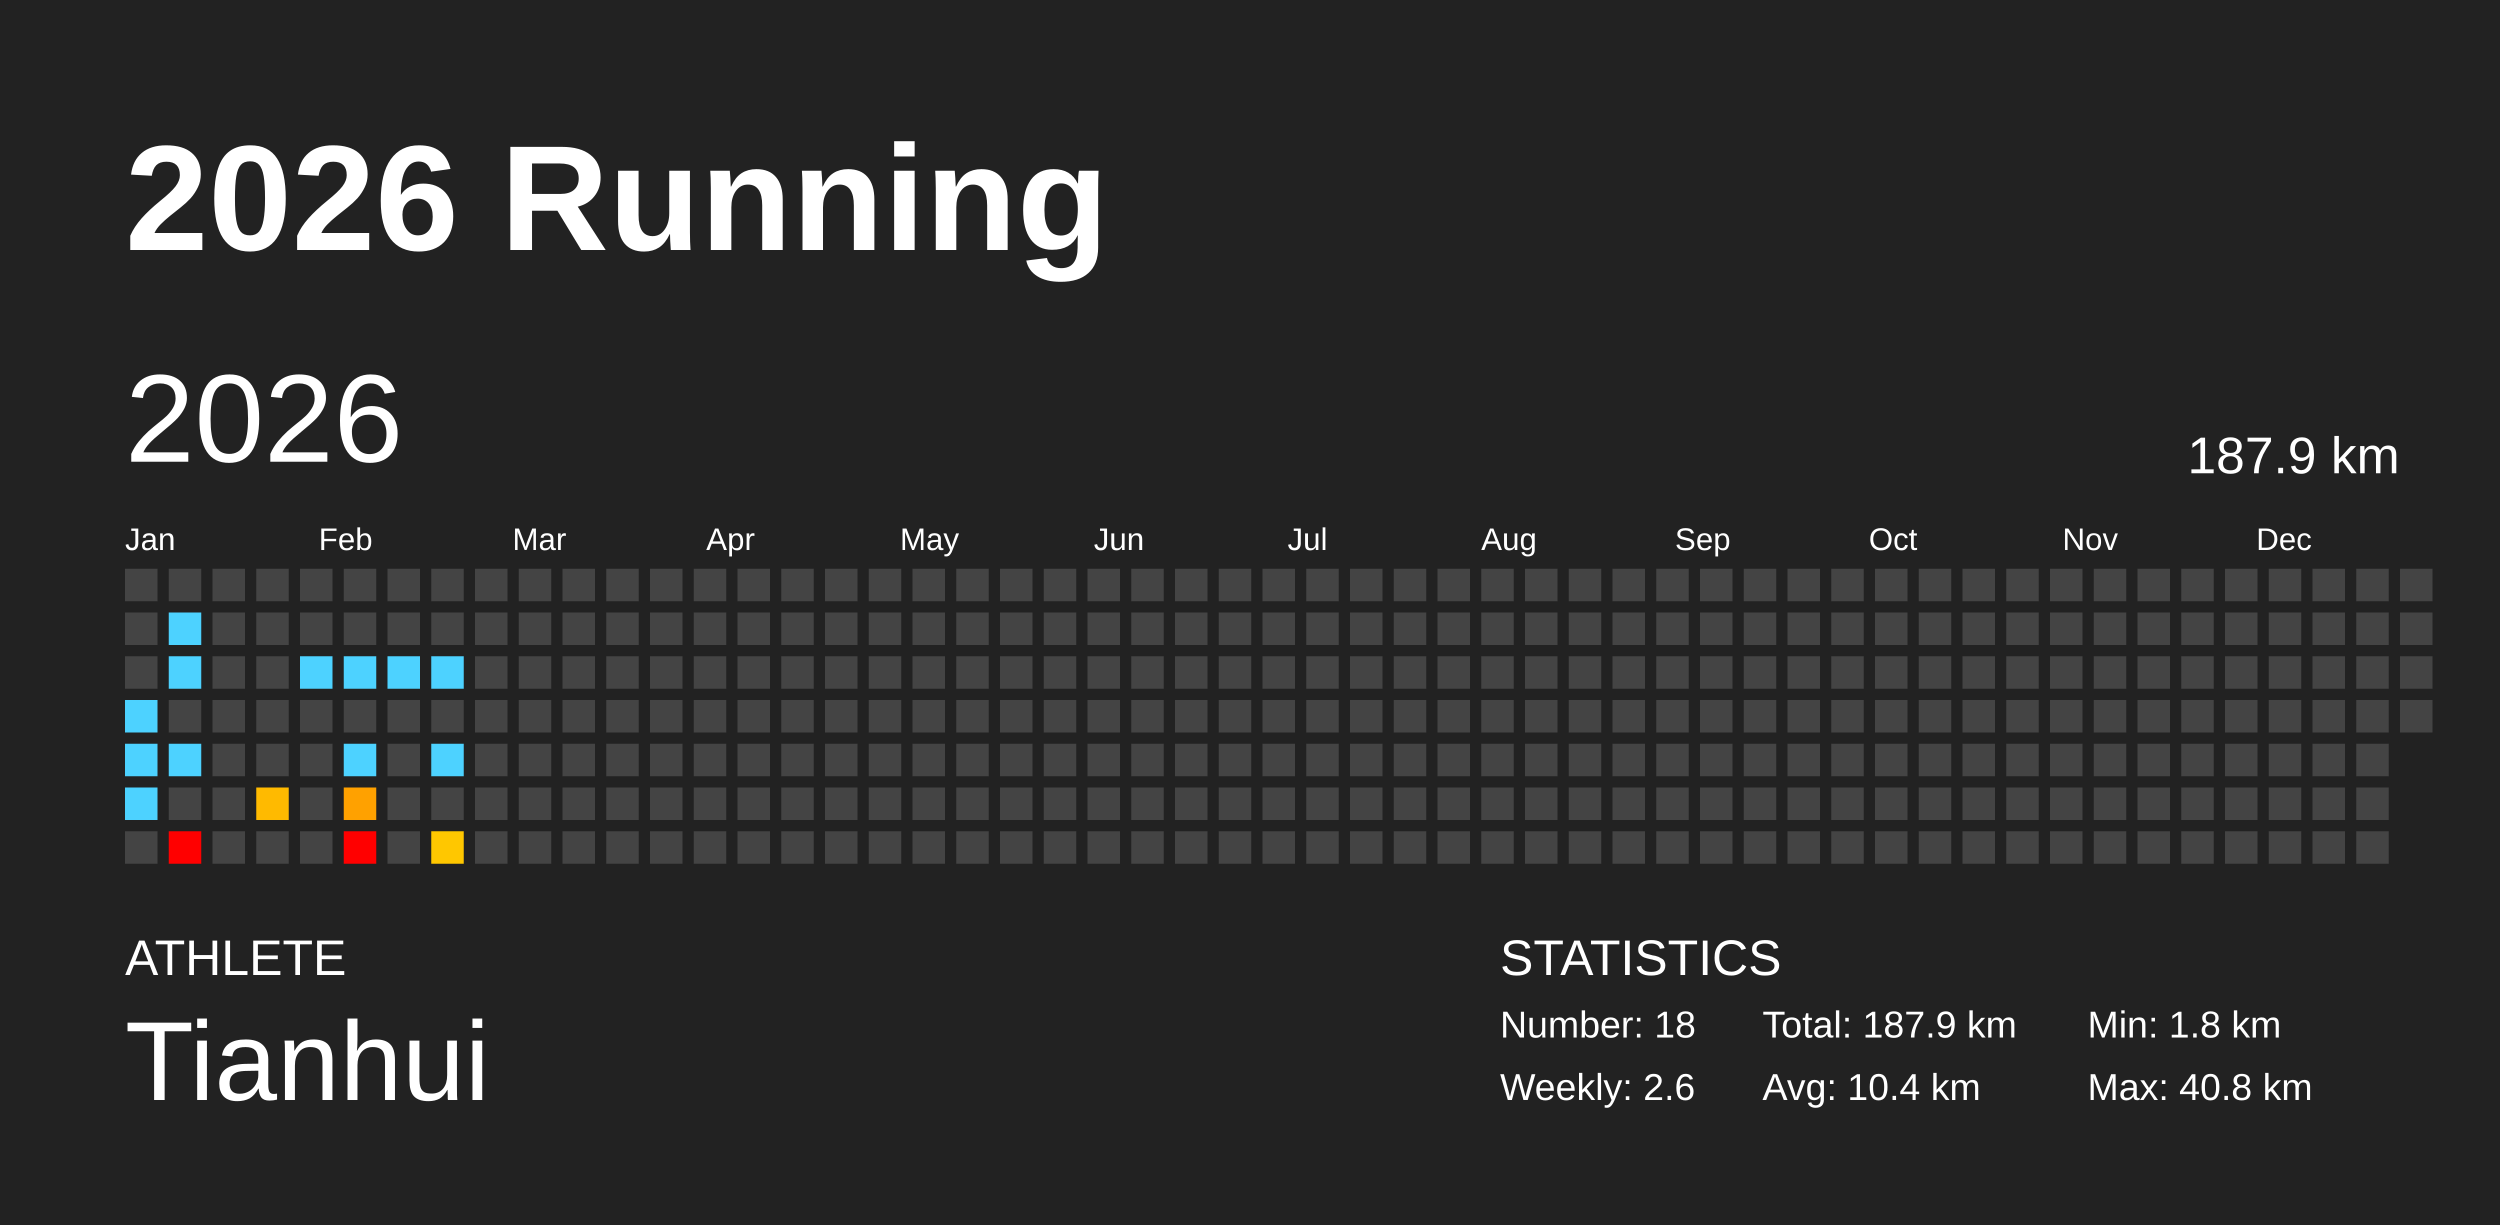
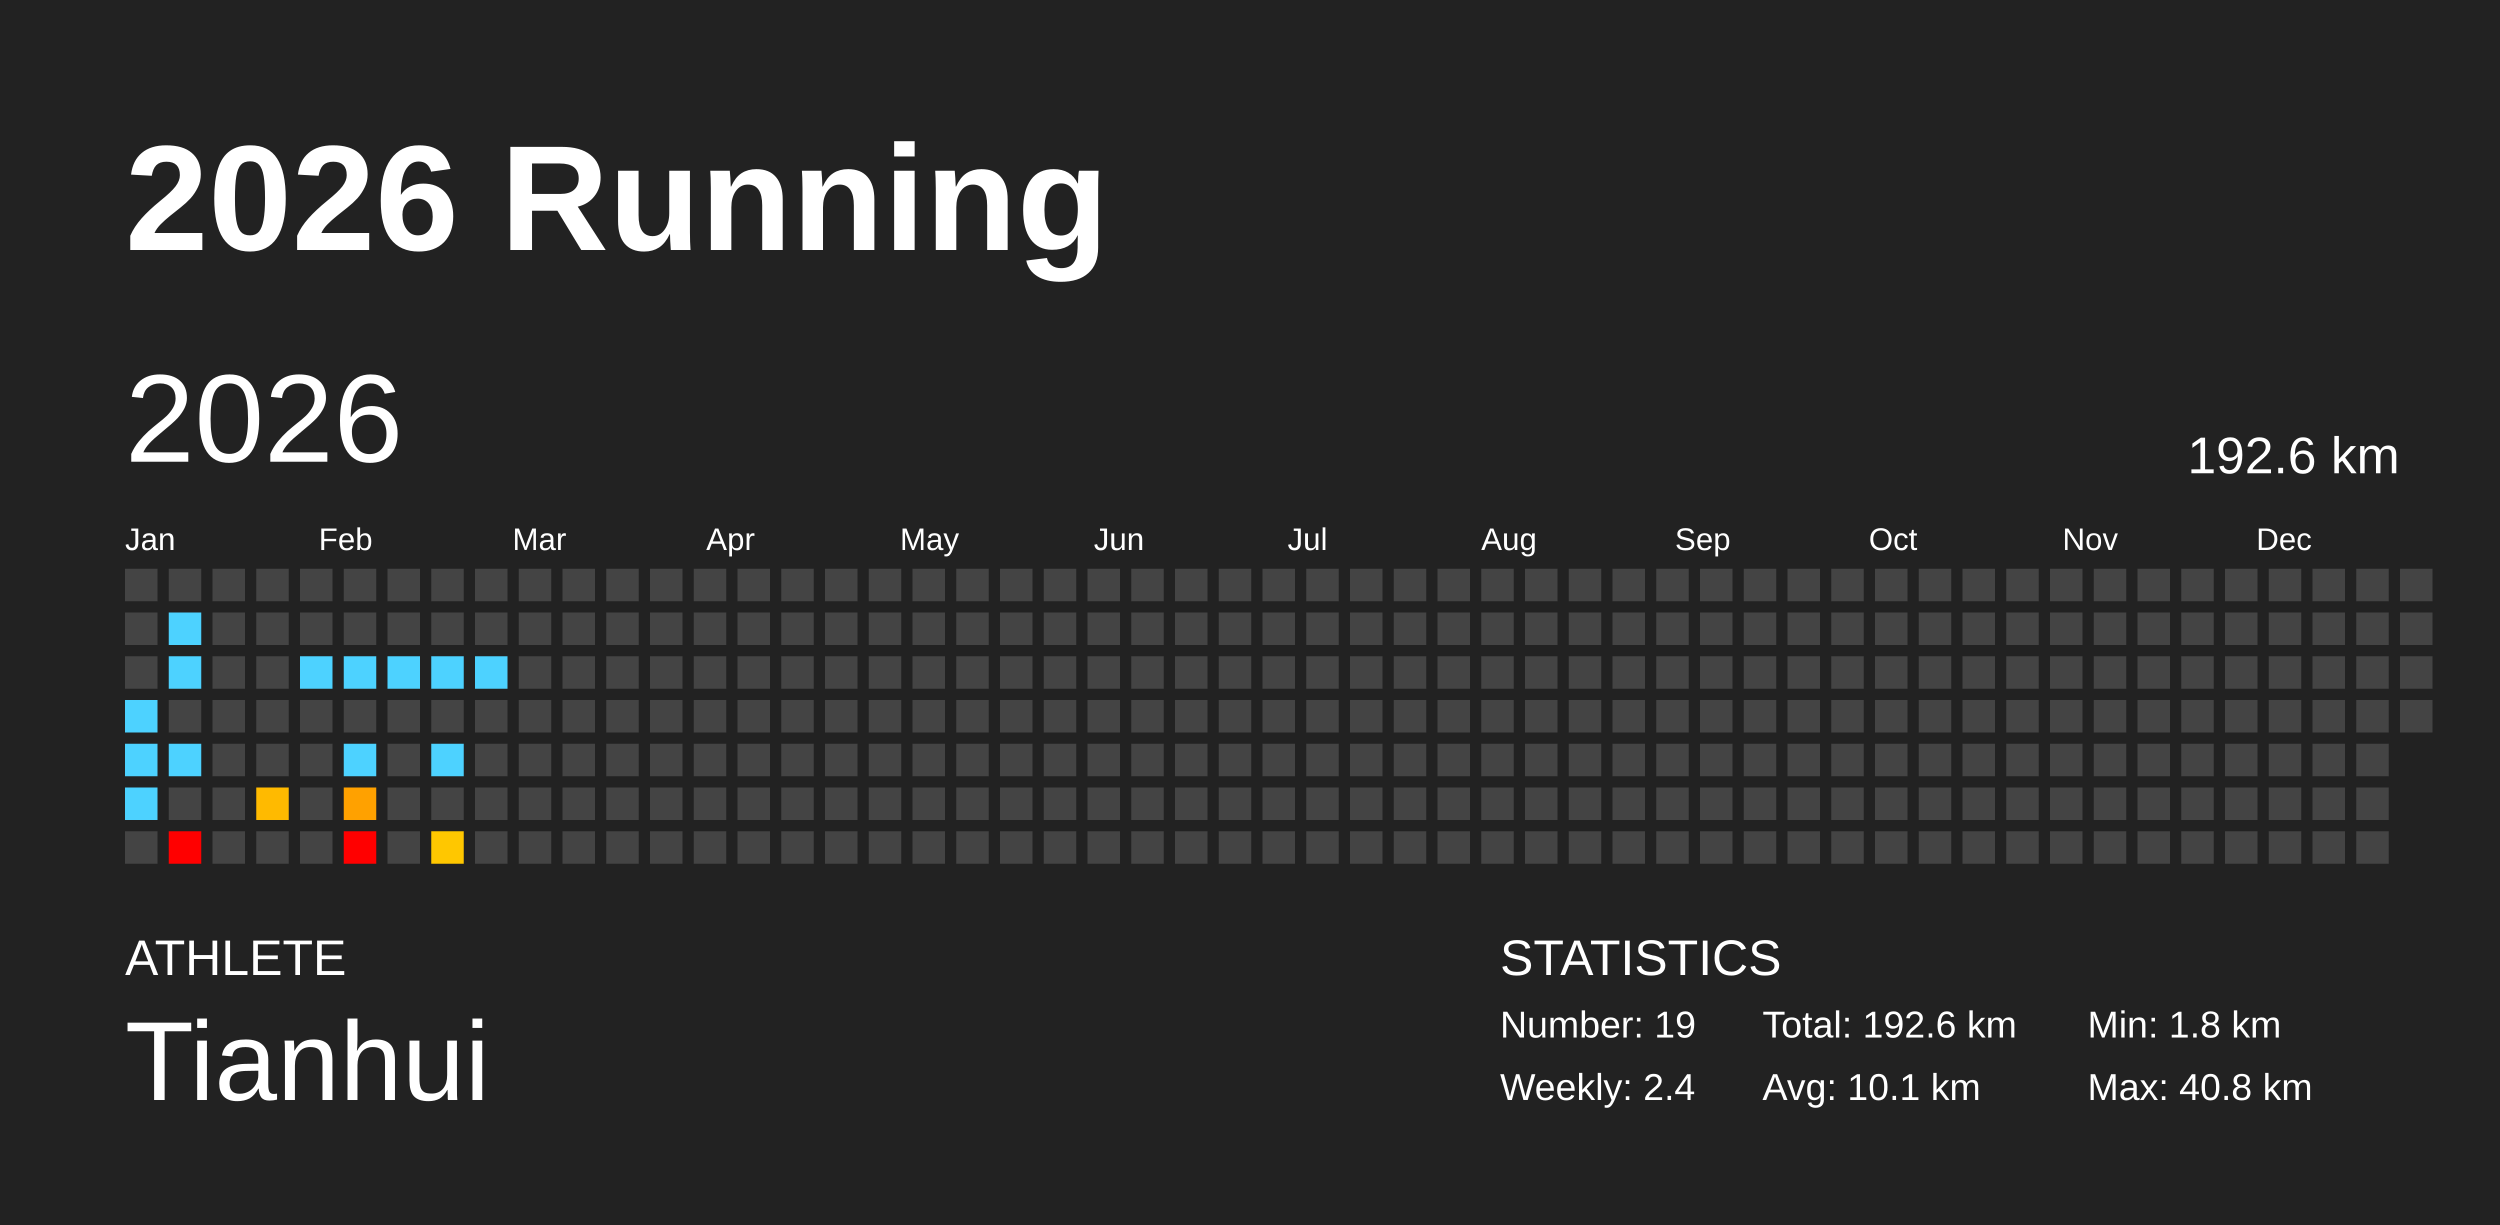
<svg xmlns="http://www.w3.org/2000/svg" baseProfile="full" height="98mm" version="1.1" viewBox="0,0,200,98" width="200mm">
  <defs />
  <rect fill="#222222" height="98" width="200" x="0" y="0" />
  <text fill="#FFFFFF" style="font-size:12px; font-family:Arial; font-weight:bold;" x="10" y="20">2026 Running</text>
  <text fill="#FFFFFF" style="font-size:4px; font-family:Arial" x="10" y="78">ATHLETE</text>
  <text fill="#FFFFFF" style="font-size:9px; font-family:Arial" x="10" y="88">Tianhui</text>
  <text fill="#FFFFFF" style="font-size:4px; font-family:Arial" x="120" y="78">STATISTICS</text>
-   <text fill="#FFFFFF" style="font-size:3px; font-family:Arial" x="120" y="83">Number: 18</text>
-   <text fill="#FFFFFF" style="font-size:3px; font-family:Arial" x="120" y="88">Weekly: 2.6</text>
-   <text fill="#FFFFFF" style="font-size:3px; font-family:Arial" x="141" y="83">Total: 187.9 km</text>
-   <text fill="#FFFFFF" style="font-size:3px; font-family:Arial" x="141" y="88">Avg: 10.4 km</text>
+   <text fill="#FFFFFF" style="font-size:3px; font-family:Arial" x="120" y="83">Number: 19</text>
+   <text fill="#FFFFFF" style="font-size:3px; font-family:Arial" x="120" y="88">Weekly: 2.4</text>
+   <text fill="#FFFFFF" style="font-size:3px; font-family:Arial" x="141" y="83">Total: 192.6 km</text>
+   <text fill="#FFFFFF" style="font-size:3px; font-family:Arial" x="141" y="88">Avg: 10.1 km</text>
  <text fill="#FFFFFF" style="font-size:3px; font-family:Arial" x="167" y="83">Min: 1.8 km</text>
  <text fill="#FFFFFF" style="font-size:3px; font-family:Arial" x="167" y="88">Max: 40.8 km</text>
  <text dominant-baseline="hanging" fill="#FFFFFF" style="font-size:10.0px; font-family:Arial;" x="10" y="30">2026</text>
-   <text dominant-baseline="hanging" fill="#FFFFFF" style="font-size:4.125px; font-family:Arial;" x="175" y="35">187.9 km</text>
+   <text dominant-baseline="hanging" fill="#FFFFFF" style="font-size:4.125px; font-family:Arial;" x="175" y="35">192.6 km</text>
  <text fill="#FFFFFF" style="font-size:2.5px; font-family:Arial" x="10.0" y="44">Jan</text>
  <text fill="#FFFFFF" style="font-size:2.5px; font-family:Arial" x="25.5" y="44">Feb</text>
  <text fill="#FFFFFF" style="font-size:2.5px; font-family:Arial" x="41.0" y="44">Mar</text>
  <text fill="#FFFFFF" style="font-size:2.5px; font-family:Arial" x="56.5" y="44">Apr</text>
  <text fill="#FFFFFF" style="font-size:2.5px; font-family:Arial" x="72.0" y="44">May</text>
  <text fill="#FFFFFF" style="font-size:2.5px; font-family:Arial" x="87.5" y="44">Jun</text>
  <text fill="#FFFFFF" style="font-size:2.5px; font-family:Arial" x="103.0" y="44">Jul</text>
  <text fill="#FFFFFF" style="font-size:2.5px; font-family:Arial" x="118.5" y="44">Aug</text>
  <text fill="#FFFFFF" style="font-size:2.5px; font-family:Arial" x="134.0" y="44">Sep</text>
  <text fill="#FFFFFF" style="font-size:2.5px; font-family:Arial" x="149.5" y="44">Oct</text>
  <text fill="#FFFFFF" style="font-size:2.5px; font-family:Arial" x="165.0" y="44">Nov</text>
  <text fill="#FFFFFF" style="font-size:2.5px; font-family:Arial" x="180.5" y="44">Dec</text>
  <rect fill="#444444" height="2.6" width="2.6" x="10.0" y="45.5" />
  <rect fill="#444444" height="2.6" width="2.6" x="10.0" y="49.0" />
  <rect fill="#444444" height="2.6" width="2.6" x="10.0" y="52.5" />
  <rect fill="#4dd2ff" height="2.6" width="2.6" x="10.0" y="56.0" />
  <rect fill="#4dd2ff" height="2.6" width="2.6" x="10.0" y="59.5" />
  <rect fill="#4dd2ff" height="2.6" width="2.6" x="10.0" y="63.0" />
  <rect fill="#444444" height="2.6" width="2.6" x="10.0" y="66.5" />
  <rect fill="#444444" height="2.6" width="2.6" x="13.5" y="45.5" />
  <rect fill="#4dd2ff" height="2.6" width="2.6" x="13.5" y="49.0" />
  <rect fill="#4dd2ff" height="2.6" width="2.6" x="13.5" y="52.5" />
  <rect fill="#444444" height="2.6" width="2.6" x="13.5" y="56.0" />
  <rect fill="#4dd2ff" height="2.6" width="2.6" x="13.5" y="59.5" />
  <rect fill="#444444" height="2.6" width="2.6" x="13.5" y="63.0" />
  <rect fill="red" height="2.6" width="2.6" x="13.5" y="66.5" />
  <rect fill="#444444" height="2.6" width="2.6" x="17.0" y="45.5" />
  <rect fill="#444444" height="2.6" width="2.6" x="17.0" y="49.0" />
  <rect fill="#444444" height="2.6" width="2.6" x="17.0" y="52.5" />
  <rect fill="#444444" height="2.6" width="2.6" x="17.0" y="56.0" />
  <rect fill="#444444" height="2.6" width="2.6" x="17.0" y="59.5" />
  <rect fill="#444444" height="2.6" width="2.6" x="17.0" y="63.0" />
  <rect fill="#444444" height="2.6" width="2.6" x="17.0" y="66.5" />
  <rect fill="#444444" height="2.6" width="2.6" x="20.5" y="45.5" />
  <rect fill="#444444" height="2.6" width="2.6" x="20.5" y="49.0" />
  <rect fill="#444444" height="2.6" width="2.6" x="20.5" y="52.5" />
  <rect fill="#444444" height="2.6" width="2.6" x="20.5" y="56.0" />
  <rect fill="#444444" height="2.6" width="2.6" x="20.5" y="59.5" />
  <rect fill="#ffba00" height="2.6" width="2.6" x="20.5" y="63.0" />
  <rect fill="#444444" height="2.6" width="2.6" x="20.5" y="66.5" />
  <rect fill="#444444" height="2.6" width="2.6" x="24.0" y="45.5" />
  <rect fill="#444444" height="2.6" width="2.6" x="24.0" y="49.0" />
  <rect fill="#4dd2ff" height="2.6" width="2.6" x="24.0" y="52.5" />
  <rect fill="#444444" height="2.6" width="2.6" x="24.0" y="56.0" />
  <rect fill="#444444" height="2.6" width="2.6" x="24.0" y="59.5" />
  <rect fill="#444444" height="2.6" width="2.6" x="24.0" y="63.0" />
  <rect fill="#444444" height="2.6" width="2.6" x="24.0" y="66.5" />
  <rect fill="#444444" height="2.6" width="2.6" x="27.5" y="45.5" />
  <rect fill="#444444" height="2.6" width="2.6" x="27.5" y="49.0" />
  <rect fill="#4dd2ff" height="2.6" width="2.6" x="27.5" y="52.5" />
  <rect fill="#444444" height="2.6" width="2.6" x="27.5" y="56.0" />
  <rect fill="#4dd2ff" height="2.6" width="2.6" x="27.5" y="59.5" />
  <rect fill="#ffa100" height="2.6" width="2.6" x="27.5" y="63.0" />
  <rect fill="red" height="2.6" width="2.6" x="27.5" y="66.5" />
  <rect fill="#444444" height="2.6" width="2.6" x="31.0" y="45.5" />
  <rect fill="#444444" height="2.6" width="2.6" x="31.0" y="49.0" />
  <rect fill="#4dd2ff" height="2.6" width="2.6" x="31.0" y="52.5" />
  <rect fill="#444444" height="2.6" width="2.6" x="31.0" y="56.0" />
  <rect fill="#444444" height="2.6" width="2.6" x="31.0" y="59.5" />
  <rect fill="#444444" height="2.6" width="2.6" x="31.0" y="63.0" />
  <rect fill="#444444" height="2.6" width="2.6" x="31.0" y="66.5" />
  <rect fill="#444444" height="2.6" width="2.6" x="34.5" y="45.5" />
  <rect fill="#444444" height="2.6" width="2.6" x="34.5" y="49.0" />
  <rect fill="#4dd2ff" height="2.6" width="2.6" x="34.5" y="52.5" />
  <rect fill="#444444" height="2.6" width="2.6" x="34.5" y="56.0" />
  <rect fill="#4dd2ff" height="2.6" width="2.6" x="34.5" y="59.5" />
  <rect fill="#444444" height="2.6" width="2.6" x="34.5" y="63.0" />
  <rect fill="#ffc700" height="2.6" width="2.6" x="34.5" y="66.5" />
  <rect fill="#444444" height="2.6" width="2.6" x="38.0" y="45.5" />
  <rect fill="#444444" height="2.6" width="2.6" x="38.0" y="49.0" />
-   <rect fill="#444444" height="2.6" width="2.6" x="38.0" y="52.5" />
+   <rect fill="#4dd2ff" height="2.6" width="2.6" x="38.0" y="52.5" />
  <rect fill="#444444" height="2.6" width="2.6" x="38.0" y="56.0" />
  <rect fill="#444444" height="2.6" width="2.6" x="38.0" y="59.5" />
  <rect fill="#444444" height="2.6" width="2.6" x="38.0" y="63.0" />
  <rect fill="#444444" height="2.6" width="2.6" x="38.0" y="66.5" />
  <rect fill="#444444" height="2.6" width="2.6" x="41.5" y="45.5" />
  <rect fill="#444444" height="2.6" width="2.6" x="41.5" y="49.0" />
  <rect fill="#444444" height="2.6" width="2.6" x="41.5" y="52.5" />
  <rect fill="#444444" height="2.6" width="2.6" x="41.5" y="56.0" />
  <rect fill="#444444" height="2.6" width="2.6" x="41.5" y="59.5" />
  <rect fill="#444444" height="2.6" width="2.6" x="41.5" y="63.0" />
  <rect fill="#444444" height="2.6" width="2.6" x="41.5" y="66.5" />
  <rect fill="#444444" height="2.6" width="2.6" x="45.0" y="45.5" />
  <rect fill="#444444" height="2.6" width="2.6" x="45.0" y="49.0" />
  <rect fill="#444444" height="2.6" width="2.6" x="45.0" y="52.5" />
  <rect fill="#444444" height="2.6" width="2.6" x="45.0" y="56.0" />
  <rect fill="#444444" height="2.6" width="2.6" x="45.0" y="59.5" />
  <rect fill="#444444" height="2.6" width="2.6" x="45.0" y="63.0" />
  <rect fill="#444444" height="2.6" width="2.6" x="45.0" y="66.5" />
  <rect fill="#444444" height="2.6" width="2.6" x="48.5" y="45.5" />
  <rect fill="#444444" height="2.6" width="2.6" x="48.5" y="49.0" />
  <rect fill="#444444" height="2.6" width="2.6" x="48.5" y="52.5" />
  <rect fill="#444444" height="2.6" width="2.6" x="48.5" y="56.0" />
  <rect fill="#444444" height="2.6" width="2.6" x="48.5" y="59.5" />
  <rect fill="#444444" height="2.6" width="2.6" x="48.5" y="63.0" />
  <rect fill="#444444" height="2.6" width="2.6" x="48.5" y="66.5" />
  <rect fill="#444444" height="2.6" width="2.6" x="52.0" y="45.5" />
  <rect fill="#444444" height="2.6" width="2.6" x="52.0" y="49.0" />
  <rect fill="#444444" height="2.6" width="2.6" x="52.0" y="52.5" />
  <rect fill="#444444" height="2.6" width="2.6" x="52.0" y="56.0" />
  <rect fill="#444444" height="2.6" width="2.6" x="52.0" y="59.5" />
  <rect fill="#444444" height="2.6" width="2.6" x="52.0" y="63.0" />
  <rect fill="#444444" height="2.6" width="2.6" x="52.0" y="66.5" />
  <rect fill="#444444" height="2.6" width="2.6" x="55.5" y="45.5" />
  <rect fill="#444444" height="2.6" width="2.6" x="55.5" y="49.0" />
  <rect fill="#444444" height="2.6" width="2.6" x="55.5" y="52.5" />
  <rect fill="#444444" height="2.6" width="2.6" x="55.5" y="56.0" />
  <rect fill="#444444" height="2.6" width="2.6" x="55.5" y="59.5" />
  <rect fill="#444444" height="2.6" width="2.6" x="55.5" y="63.0" />
  <rect fill="#444444" height="2.6" width="2.6" x="55.5" y="66.5" />
  <rect fill="#444444" height="2.6" width="2.6" x="59.0" y="45.5" />
  <rect fill="#444444" height="2.6" width="2.6" x="59.0" y="49.0" />
  <rect fill="#444444" height="2.6" width="2.6" x="59.0" y="52.5" />
  <rect fill="#444444" height="2.6" width="2.6" x="59.0" y="56.0" />
  <rect fill="#444444" height="2.6" width="2.6" x="59.0" y="59.5" />
  <rect fill="#444444" height="2.6" width="2.6" x="59.0" y="63.0" />
  <rect fill="#444444" height="2.6" width="2.6" x="59.0" y="66.5" />
  <rect fill="#444444" height="2.6" width="2.6" x="62.5" y="45.5" />
  <rect fill="#444444" height="2.6" width="2.6" x="62.5" y="49.0" />
  <rect fill="#444444" height="2.6" width="2.6" x="62.5" y="52.5" />
  <rect fill="#444444" height="2.6" width="2.6" x="62.5" y="56.0" />
  <rect fill="#444444" height="2.6" width="2.6" x="62.5" y="59.5" />
  <rect fill="#444444" height="2.6" width="2.6" x="62.5" y="63.0" />
  <rect fill="#444444" height="2.6" width="2.6" x="62.5" y="66.5" />
  <rect fill="#444444" height="2.6" width="2.6" x="66.0" y="45.5" />
  <rect fill="#444444" height="2.6" width="2.6" x="66.0" y="49.0" />
  <rect fill="#444444" height="2.6" width="2.6" x="66.0" y="52.5" />
  <rect fill="#444444" height="2.6" width="2.6" x="66.0" y="56.0" />
  <rect fill="#444444" height="2.6" width="2.6" x="66.0" y="59.5" />
  <rect fill="#444444" height="2.6" width="2.6" x="66.0" y="63.0" />
  <rect fill="#444444" height="2.6" width="2.6" x="66.0" y="66.5" />
  <rect fill="#444444" height="2.6" width="2.6" x="69.5" y="45.5" />
  <rect fill="#444444" height="2.6" width="2.6" x="69.5" y="49.0" />
  <rect fill="#444444" height="2.6" width="2.6" x="69.5" y="52.5" />
  <rect fill="#444444" height="2.6" width="2.6" x="69.5" y="56.0" />
  <rect fill="#444444" height="2.6" width="2.6" x="69.5" y="59.5" />
  <rect fill="#444444" height="2.6" width="2.6" x="69.5" y="63.0" />
  <rect fill="#444444" height="2.6" width="2.6" x="69.5" y="66.5" />
  <rect fill="#444444" height="2.6" width="2.6" x="73.0" y="45.5" />
  <rect fill="#444444" height="2.6" width="2.6" x="73.0" y="49.0" />
  <rect fill="#444444" height="2.6" width="2.6" x="73.0" y="52.5" />
  <rect fill="#444444" height="2.6" width="2.6" x="73.0" y="56.0" />
  <rect fill="#444444" height="2.6" width="2.6" x="73.0" y="59.5" />
  <rect fill="#444444" height="2.6" width="2.6" x="73.0" y="63.0" />
  <rect fill="#444444" height="2.6" width="2.6" x="73.0" y="66.5" />
  <rect fill="#444444" height="2.6" width="2.6" x="76.5" y="45.5" />
  <rect fill="#444444" height="2.6" width="2.6" x="76.5" y="49.0" />
  <rect fill="#444444" height="2.6" width="2.6" x="76.5" y="52.5" />
  <rect fill="#444444" height="2.6" width="2.6" x="76.5" y="56.0" />
  <rect fill="#444444" height="2.6" width="2.6" x="76.5" y="59.5" />
  <rect fill="#444444" height="2.6" width="2.6" x="76.5" y="63.0" />
  <rect fill="#444444" height="2.6" width="2.6" x="76.5" y="66.5" />
  <rect fill="#444444" height="2.6" width="2.6" x="80.0" y="45.5" />
  <rect fill="#444444" height="2.6" width="2.6" x="80.0" y="49.0" />
  <rect fill="#444444" height="2.6" width="2.6" x="80.0" y="52.5" />
  <rect fill="#444444" height="2.6" width="2.6" x="80.0" y="56.0" />
  <rect fill="#444444" height="2.6" width="2.6" x="80.0" y="59.5" />
  <rect fill="#444444" height="2.6" width="2.6" x="80.0" y="63.0" />
  <rect fill="#444444" height="2.6" width="2.6" x="80.0" y="66.5" />
  <rect fill="#444444" height="2.6" width="2.6" x="83.5" y="45.5" />
  <rect fill="#444444" height="2.6" width="2.6" x="83.5" y="49.0" />
  <rect fill="#444444" height="2.6" width="2.6" x="83.5" y="52.5" />
  <rect fill="#444444" height="2.6" width="2.6" x="83.5" y="56.0" />
  <rect fill="#444444" height="2.6" width="2.6" x="83.5" y="59.5" />
  <rect fill="#444444" height="2.6" width="2.6" x="83.5" y="63.0" />
  <rect fill="#444444" height="2.6" width="2.6" x="83.5" y="66.5" />
  <rect fill="#444444" height="2.6" width="2.6" x="87.0" y="45.5" />
  <rect fill="#444444" height="2.6" width="2.6" x="87.0" y="49.0" />
  <rect fill="#444444" height="2.6" width="2.6" x="87.0" y="52.5" />
  <rect fill="#444444" height="2.6" width="2.6" x="87.0" y="56.0" />
  <rect fill="#444444" height="2.6" width="2.6" x="87.0" y="59.5" />
  <rect fill="#444444" height="2.6" width="2.6" x="87.0" y="63.0" />
  <rect fill="#444444" height="2.6" width="2.6" x="87.0" y="66.5" />
  <rect fill="#444444" height="2.6" width="2.6" x="90.5" y="45.5" />
  <rect fill="#444444" height="2.6" width="2.6" x="90.5" y="49.0" />
  <rect fill="#444444" height="2.6" width="2.6" x="90.5" y="52.5" />
  <rect fill="#444444" height="2.6" width="2.6" x="90.5" y="56.0" />
  <rect fill="#444444" height="2.6" width="2.6" x="90.5" y="59.5" />
  <rect fill="#444444" height="2.6" width="2.6" x="90.5" y="63.0" />
  <rect fill="#444444" height="2.6" width="2.6" x="90.5" y="66.5" />
  <rect fill="#444444" height="2.6" width="2.6" x="94.0" y="45.5" />
  <rect fill="#444444" height="2.6" width="2.6" x="94.0" y="49.0" />
  <rect fill="#444444" height="2.6" width="2.6" x="94.0" y="52.5" />
  <rect fill="#444444" height="2.6" width="2.6" x="94.0" y="56.0" />
  <rect fill="#444444" height="2.6" width="2.6" x="94.0" y="59.5" />
  <rect fill="#444444" height="2.6" width="2.6" x="94.0" y="63.0" />
  <rect fill="#444444" height="2.6" width="2.6" x="94.0" y="66.5" />
  <rect fill="#444444" height="2.6" width="2.6" x="97.5" y="45.5" />
  <rect fill="#444444" height="2.6" width="2.6" x="97.5" y="49.0" />
  <rect fill="#444444" height="2.6" width="2.6" x="97.5" y="52.5" />
  <rect fill="#444444" height="2.6" width="2.6" x="97.5" y="56.0" />
  <rect fill="#444444" height="2.6" width="2.6" x="97.5" y="59.5" />
  <rect fill="#444444" height="2.6" width="2.6" x="97.5" y="63.0" />
  <rect fill="#444444" height="2.6" width="2.6" x="97.5" y="66.5" />
  <rect fill="#444444" height="2.6" width="2.6" x="101.0" y="45.5" />
  <rect fill="#444444" height="2.6" width="2.6" x="101.0" y="49.0" />
  <rect fill="#444444" height="2.6" width="2.6" x="101.0" y="52.5" />
  <rect fill="#444444" height="2.6" width="2.6" x="101.0" y="56.0" />
  <rect fill="#444444" height="2.6" width="2.6" x="101.0" y="59.5" />
  <rect fill="#444444" height="2.6" width="2.6" x="101.0" y="63.0" />
  <rect fill="#444444" height="2.6" width="2.6" x="101.0" y="66.5" />
  <rect fill="#444444" height="2.6" width="2.6" x="104.5" y="45.5" />
  <rect fill="#444444" height="2.6" width="2.6" x="104.5" y="49.0" />
  <rect fill="#444444" height="2.6" width="2.6" x="104.5" y="52.5" />
  <rect fill="#444444" height="2.6" width="2.6" x="104.5" y="56.0" />
  <rect fill="#444444" height="2.6" width="2.6" x="104.5" y="59.5" />
  <rect fill="#444444" height="2.6" width="2.6" x="104.5" y="63.0" />
  <rect fill="#444444" height="2.6" width="2.6" x="104.5" y="66.5" />
  <rect fill="#444444" height="2.6" width="2.6" x="108.0" y="45.5" />
  <rect fill="#444444" height="2.6" width="2.6" x="108.0" y="49.0" />
  <rect fill="#444444" height="2.6" width="2.6" x="108.0" y="52.5" />
  <rect fill="#444444" height="2.6" width="2.6" x="108.0" y="56.0" />
  <rect fill="#444444" height="2.6" width="2.6" x="108.0" y="59.5" />
  <rect fill="#444444" height="2.6" width="2.6" x="108.0" y="63.0" />
  <rect fill="#444444" height="2.6" width="2.6" x="108.0" y="66.5" />
  <rect fill="#444444" height="2.6" width="2.6" x="111.5" y="45.5" />
  <rect fill="#444444" height="2.6" width="2.6" x="111.5" y="49.0" />
  <rect fill="#444444" height="2.6" width="2.6" x="111.5" y="52.5" />
  <rect fill="#444444" height="2.6" width="2.6" x="111.5" y="56.0" />
  <rect fill="#444444" height="2.6" width="2.6" x="111.5" y="59.5" />
  <rect fill="#444444" height="2.6" width="2.6" x="111.5" y="63.0" />
  <rect fill="#444444" height="2.6" width="2.6" x="111.5" y="66.5" />
  <rect fill="#444444" height="2.6" width="2.6" x="115.0" y="45.5" />
  <rect fill="#444444" height="2.6" width="2.6" x="115.0" y="49.0" />
  <rect fill="#444444" height="2.6" width="2.6" x="115.0" y="52.5" />
  <rect fill="#444444" height="2.6" width="2.6" x="115.0" y="56.0" />
  <rect fill="#444444" height="2.6" width="2.6" x="115.0" y="59.5" />
  <rect fill="#444444" height="2.6" width="2.6" x="115.0" y="63.0" />
  <rect fill="#444444" height="2.6" width="2.6" x="115.0" y="66.5" />
  <rect fill="#444444" height="2.6" width="2.6" x="118.5" y="45.5" />
  <rect fill="#444444" height="2.6" width="2.6" x="118.5" y="49.0" />
  <rect fill="#444444" height="2.6" width="2.6" x="118.5" y="52.5" />
  <rect fill="#444444" height="2.6" width="2.6" x="118.5" y="56.0" />
  <rect fill="#444444" height="2.6" width="2.6" x="118.5" y="59.5" />
  <rect fill="#444444" height="2.6" width="2.6" x="118.5" y="63.0" />
  <rect fill="#444444" height="2.6" width="2.6" x="118.5" y="66.5" />
  <rect fill="#444444" height="2.6" width="2.6" x="122.0" y="45.5" />
  <rect fill="#444444" height="2.6" width="2.6" x="122.0" y="49.0" />
  <rect fill="#444444" height="2.6" width="2.6" x="122.0" y="52.5" />
  <rect fill="#444444" height="2.6" width="2.6" x="122.0" y="56.0" />
  <rect fill="#444444" height="2.6" width="2.6" x="122.0" y="59.5" />
  <rect fill="#444444" height="2.6" width="2.6" x="122.0" y="63.0" />
  <rect fill="#444444" height="2.6" width="2.6" x="122.0" y="66.5" />
  <rect fill="#444444" height="2.6" width="2.6" x="125.5" y="45.5" />
  <rect fill="#444444" height="2.6" width="2.6" x="125.5" y="49.0" />
  <rect fill="#444444" height="2.6" width="2.6" x="125.5" y="52.5" />
  <rect fill="#444444" height="2.6" width="2.6" x="125.5" y="56.0" />
  <rect fill="#444444" height="2.6" width="2.6" x="125.5" y="59.5" />
  <rect fill="#444444" height="2.6" width="2.6" x="125.5" y="63.0" />
  <rect fill="#444444" height="2.6" width="2.6" x="125.5" y="66.5" />
  <rect fill="#444444" height="2.6" width="2.6" x="129.0" y="45.5" />
  <rect fill="#444444" height="2.6" width="2.6" x="129.0" y="49.0" />
  <rect fill="#444444" height="2.6" width="2.6" x="129.0" y="52.5" />
  <rect fill="#444444" height="2.6" width="2.6" x="129.0" y="56.0" />
  <rect fill="#444444" height="2.6" width="2.6" x="129.0" y="59.5" />
  <rect fill="#444444" height="2.6" width="2.6" x="129.0" y="63.0" />
  <rect fill="#444444" height="2.6" width="2.6" x="129.0" y="66.5" />
  <rect fill="#444444" height="2.6" width="2.6" x="132.5" y="45.5" />
  <rect fill="#444444" height="2.6" width="2.6" x="132.5" y="49.0" />
  <rect fill="#444444" height="2.6" width="2.6" x="132.5" y="52.5" />
  <rect fill="#444444" height="2.6" width="2.6" x="132.5" y="56.0" />
  <rect fill="#444444" height="2.6" width="2.6" x="132.5" y="59.5" />
  <rect fill="#444444" height="2.6" width="2.6" x="132.5" y="63.0" />
  <rect fill="#444444" height="2.6" width="2.6" x="132.5" y="66.5" />
  <rect fill="#444444" height="2.6" width="2.6" x="136.0" y="45.5" />
  <rect fill="#444444" height="2.6" width="2.6" x="136.0" y="49.0" />
  <rect fill="#444444" height="2.6" width="2.6" x="136.0" y="52.5" />
  <rect fill="#444444" height="2.6" width="2.6" x="136.0" y="56.0" />
  <rect fill="#444444" height="2.6" width="2.6" x="136.0" y="59.5" />
  <rect fill="#444444" height="2.6" width="2.6" x="136.0" y="63.0" />
  <rect fill="#444444" height="2.6" width="2.6" x="136.0" y="66.5" />
  <rect fill="#444444" height="2.6" width="2.6" x="139.5" y="45.5" />
  <rect fill="#444444" height="2.6" width="2.6" x="139.5" y="49.0" />
  <rect fill="#444444" height="2.6" width="2.6" x="139.5" y="52.5" />
  <rect fill="#444444" height="2.6" width="2.6" x="139.5" y="56.0" />
  <rect fill="#444444" height="2.6" width="2.6" x="139.5" y="59.5" />
  <rect fill="#444444" height="2.6" width="2.6" x="139.5" y="63.0" />
  <rect fill="#444444" height="2.6" width="2.6" x="139.5" y="66.5" />
  <rect fill="#444444" height="2.6" width="2.6" x="143.0" y="45.5" />
  <rect fill="#444444" height="2.6" width="2.6" x="143.0" y="49.0" />
  <rect fill="#444444" height="2.6" width="2.6" x="143.0" y="52.5" />
  <rect fill="#444444" height="2.6" width="2.6" x="143.0" y="56.0" />
  <rect fill="#444444" height="2.6" width="2.6" x="143.0" y="59.5" />
  <rect fill="#444444" height="2.6" width="2.6" x="143.0" y="63.0" />
  <rect fill="#444444" height="2.6" width="2.6" x="143.0" y="66.5" />
  <rect fill="#444444" height="2.6" width="2.6" x="146.5" y="45.5" />
  <rect fill="#444444" height="2.6" width="2.6" x="146.5" y="49.0" />
  <rect fill="#444444" height="2.6" width="2.6" x="146.5" y="52.5" />
  <rect fill="#444444" height="2.6" width="2.6" x="146.5" y="56.0" />
  <rect fill="#444444" height="2.6" width="2.6" x="146.5" y="59.5" />
  <rect fill="#444444" height="2.6" width="2.6" x="146.5" y="63.0" />
  <rect fill="#444444" height="2.6" width="2.6" x="146.5" y="66.5" />
  <rect fill="#444444" height="2.6" width="2.6" x="150.0" y="45.5" />
  <rect fill="#444444" height="2.6" width="2.6" x="150.0" y="49.0" />
  <rect fill="#444444" height="2.6" width="2.6" x="150.0" y="52.5" />
  <rect fill="#444444" height="2.6" width="2.6" x="150.0" y="56.0" />
  <rect fill="#444444" height="2.6" width="2.6" x="150.0" y="59.5" />
  <rect fill="#444444" height="2.6" width="2.6" x="150.0" y="63.0" />
  <rect fill="#444444" height="2.6" width="2.6" x="150.0" y="66.5" />
  <rect fill="#444444" height="2.6" width="2.6" x="153.5" y="45.5" />
  <rect fill="#444444" height="2.6" width="2.6" x="153.5" y="49.0" />
  <rect fill="#444444" height="2.6" width="2.6" x="153.5" y="52.5" />
  <rect fill="#444444" height="2.6" width="2.6" x="153.5" y="56.0" />
  <rect fill="#444444" height="2.6" width="2.6" x="153.5" y="59.5" />
  <rect fill="#444444" height="2.6" width="2.6" x="153.5" y="63.0" />
  <rect fill="#444444" height="2.6" width="2.6" x="153.5" y="66.5" />
  <rect fill="#444444" height="2.6" width="2.6" x="157.0" y="45.5" />
  <rect fill="#444444" height="2.6" width="2.6" x="157.0" y="49.0" />
  <rect fill="#444444" height="2.6" width="2.6" x="157.0" y="52.5" />
  <rect fill="#444444" height="2.6" width="2.6" x="157.0" y="56.0" />
  <rect fill="#444444" height="2.6" width="2.6" x="157.0" y="59.5" />
  <rect fill="#444444" height="2.6" width="2.6" x="157.0" y="63.0" />
  <rect fill="#444444" height="2.6" width="2.6" x="157.0" y="66.5" />
  <rect fill="#444444" height="2.6" width="2.6" x="160.5" y="45.5" />
  <rect fill="#444444" height="2.6" width="2.6" x="160.5" y="49.0" />
  <rect fill="#444444" height="2.6" width="2.6" x="160.5" y="52.5" />
  <rect fill="#444444" height="2.6" width="2.6" x="160.5" y="56.0" />
  <rect fill="#444444" height="2.6" width="2.6" x="160.5" y="59.5" />
  <rect fill="#444444" height="2.6" width="2.6" x="160.5" y="63.0" />
  <rect fill="#444444" height="2.6" width="2.6" x="160.5" y="66.5" />
  <rect fill="#444444" height="2.6" width="2.6" x="164.0" y="45.5" />
  <rect fill="#444444" height="2.6" width="2.6" x="164.0" y="49.0" />
  <rect fill="#444444" height="2.6" width="2.6" x="164.0" y="52.5" />
  <rect fill="#444444" height="2.6" width="2.6" x="164.0" y="56.0" />
  <rect fill="#444444" height="2.6" width="2.6" x="164.0" y="59.5" />
  <rect fill="#444444" height="2.6" width="2.6" x="164.0" y="63.0" />
  <rect fill="#444444" height="2.6" width="2.6" x="164.0" y="66.5" />
  <rect fill="#444444" height="2.6" width="2.6" x="167.5" y="45.5" />
  <rect fill="#444444" height="2.6" width="2.6" x="167.5" y="49.0" />
  <rect fill="#444444" height="2.6" width="2.6" x="167.5" y="52.5" />
  <rect fill="#444444" height="2.6" width="2.6" x="167.5" y="56.0" />
  <rect fill="#444444" height="2.6" width="2.6" x="167.5" y="59.5" />
  <rect fill="#444444" height="2.6" width="2.6" x="167.5" y="63.0" />
  <rect fill="#444444" height="2.6" width="2.6" x="167.5" y="66.5" />
  <rect fill="#444444" height="2.6" width="2.6" x="171.0" y="45.5" />
  <rect fill="#444444" height="2.6" width="2.6" x="171.0" y="49.0" />
  <rect fill="#444444" height="2.6" width="2.6" x="171.0" y="52.5" />
  <rect fill="#444444" height="2.6" width="2.6" x="171.0" y="56.0" />
  <rect fill="#444444" height="2.6" width="2.6" x="171.0" y="59.5" />
  <rect fill="#444444" height="2.6" width="2.6" x="171.0" y="63.0" />
  <rect fill="#444444" height="2.6" width="2.6" x="171.0" y="66.5" />
  <rect fill="#444444" height="2.6" width="2.6" x="174.5" y="45.5" />
  <rect fill="#444444" height="2.6" width="2.6" x="174.5" y="49.0" />
  <rect fill="#444444" height="2.6" width="2.6" x="174.5" y="52.5" />
  <rect fill="#444444" height="2.6" width="2.6" x="174.5" y="56.0" />
  <rect fill="#444444" height="2.6" width="2.6" x="174.5" y="59.5" />
  <rect fill="#444444" height="2.6" width="2.6" x="174.5" y="63.0" />
  <rect fill="#444444" height="2.6" width="2.6" x="174.5" y="66.5" />
  <rect fill="#444444" height="2.6" width="2.6" x="178.0" y="45.5" />
  <rect fill="#444444" height="2.6" width="2.6" x="178.0" y="49.0" />
  <rect fill="#444444" height="2.6" width="2.6" x="178.0" y="52.5" />
  <rect fill="#444444" height="2.6" width="2.6" x="178.0" y="56.0" />
  <rect fill="#444444" height="2.6" width="2.6" x="178.0" y="59.5" />
  <rect fill="#444444" height="2.6" width="2.6" x="178.0" y="63.0" />
  <rect fill="#444444" height="2.6" width="2.6" x="178.0" y="66.5" />
  <rect fill="#444444" height="2.6" width="2.6" x="181.5" y="45.5" />
  <rect fill="#444444" height="2.6" width="2.6" x="181.5" y="49.0" />
  <rect fill="#444444" height="2.6" width="2.6" x="181.5" y="52.5" />
  <rect fill="#444444" height="2.6" width="2.6" x="181.5" y="56.0" />
  <rect fill="#444444" height="2.6" width="2.6" x="181.5" y="59.5" />
  <rect fill="#444444" height="2.6" width="2.6" x="181.5" y="63.0" />
  <rect fill="#444444" height="2.6" width="2.6" x="181.5" y="66.5" />
  <rect fill="#444444" height="2.6" width="2.6" x="185.0" y="45.5" />
  <rect fill="#444444" height="2.6" width="2.6" x="185.0" y="49.0" />
  <rect fill="#444444" height="2.6" width="2.6" x="185.0" y="52.5" />
  <rect fill="#444444" height="2.6" width="2.6" x="185.0" y="56.0" />
  <rect fill="#444444" height="2.6" width="2.6" x="185.0" y="59.5" />
  <rect fill="#444444" height="2.6" width="2.6" x="185.0" y="63.0" />
  <rect fill="#444444" height="2.6" width="2.6" x="185.0" y="66.5" />
  <rect fill="#444444" height="2.6" width="2.6" x="188.5" y="45.5" />
  <rect fill="#444444" height="2.6" width="2.6" x="188.5" y="49.0" />
  <rect fill="#444444" height="2.6" width="2.6" x="188.5" y="52.5" />
  <rect fill="#444444" height="2.6" width="2.6" x="188.5" y="56.0" />
  <rect fill="#444444" height="2.6" width="2.6" x="188.5" y="59.5" />
  <rect fill="#444444" height="2.6" width="2.6" x="188.5" y="63.0" />
  <rect fill="#444444" height="2.6" width="2.6" x="188.5" y="66.5" />
  <rect fill="#444444" height="2.6" width="2.6" x="192.0" y="45.5" />
  <rect fill="#444444" height="2.6" width="2.6" x="192.0" y="49.0" />
  <rect fill="#444444" height="2.6" width="2.6" x="192.0" y="52.5" />
  <rect fill="#444444" height="2.6" width="2.6" x="192.0" y="56.0" />
</svg>
